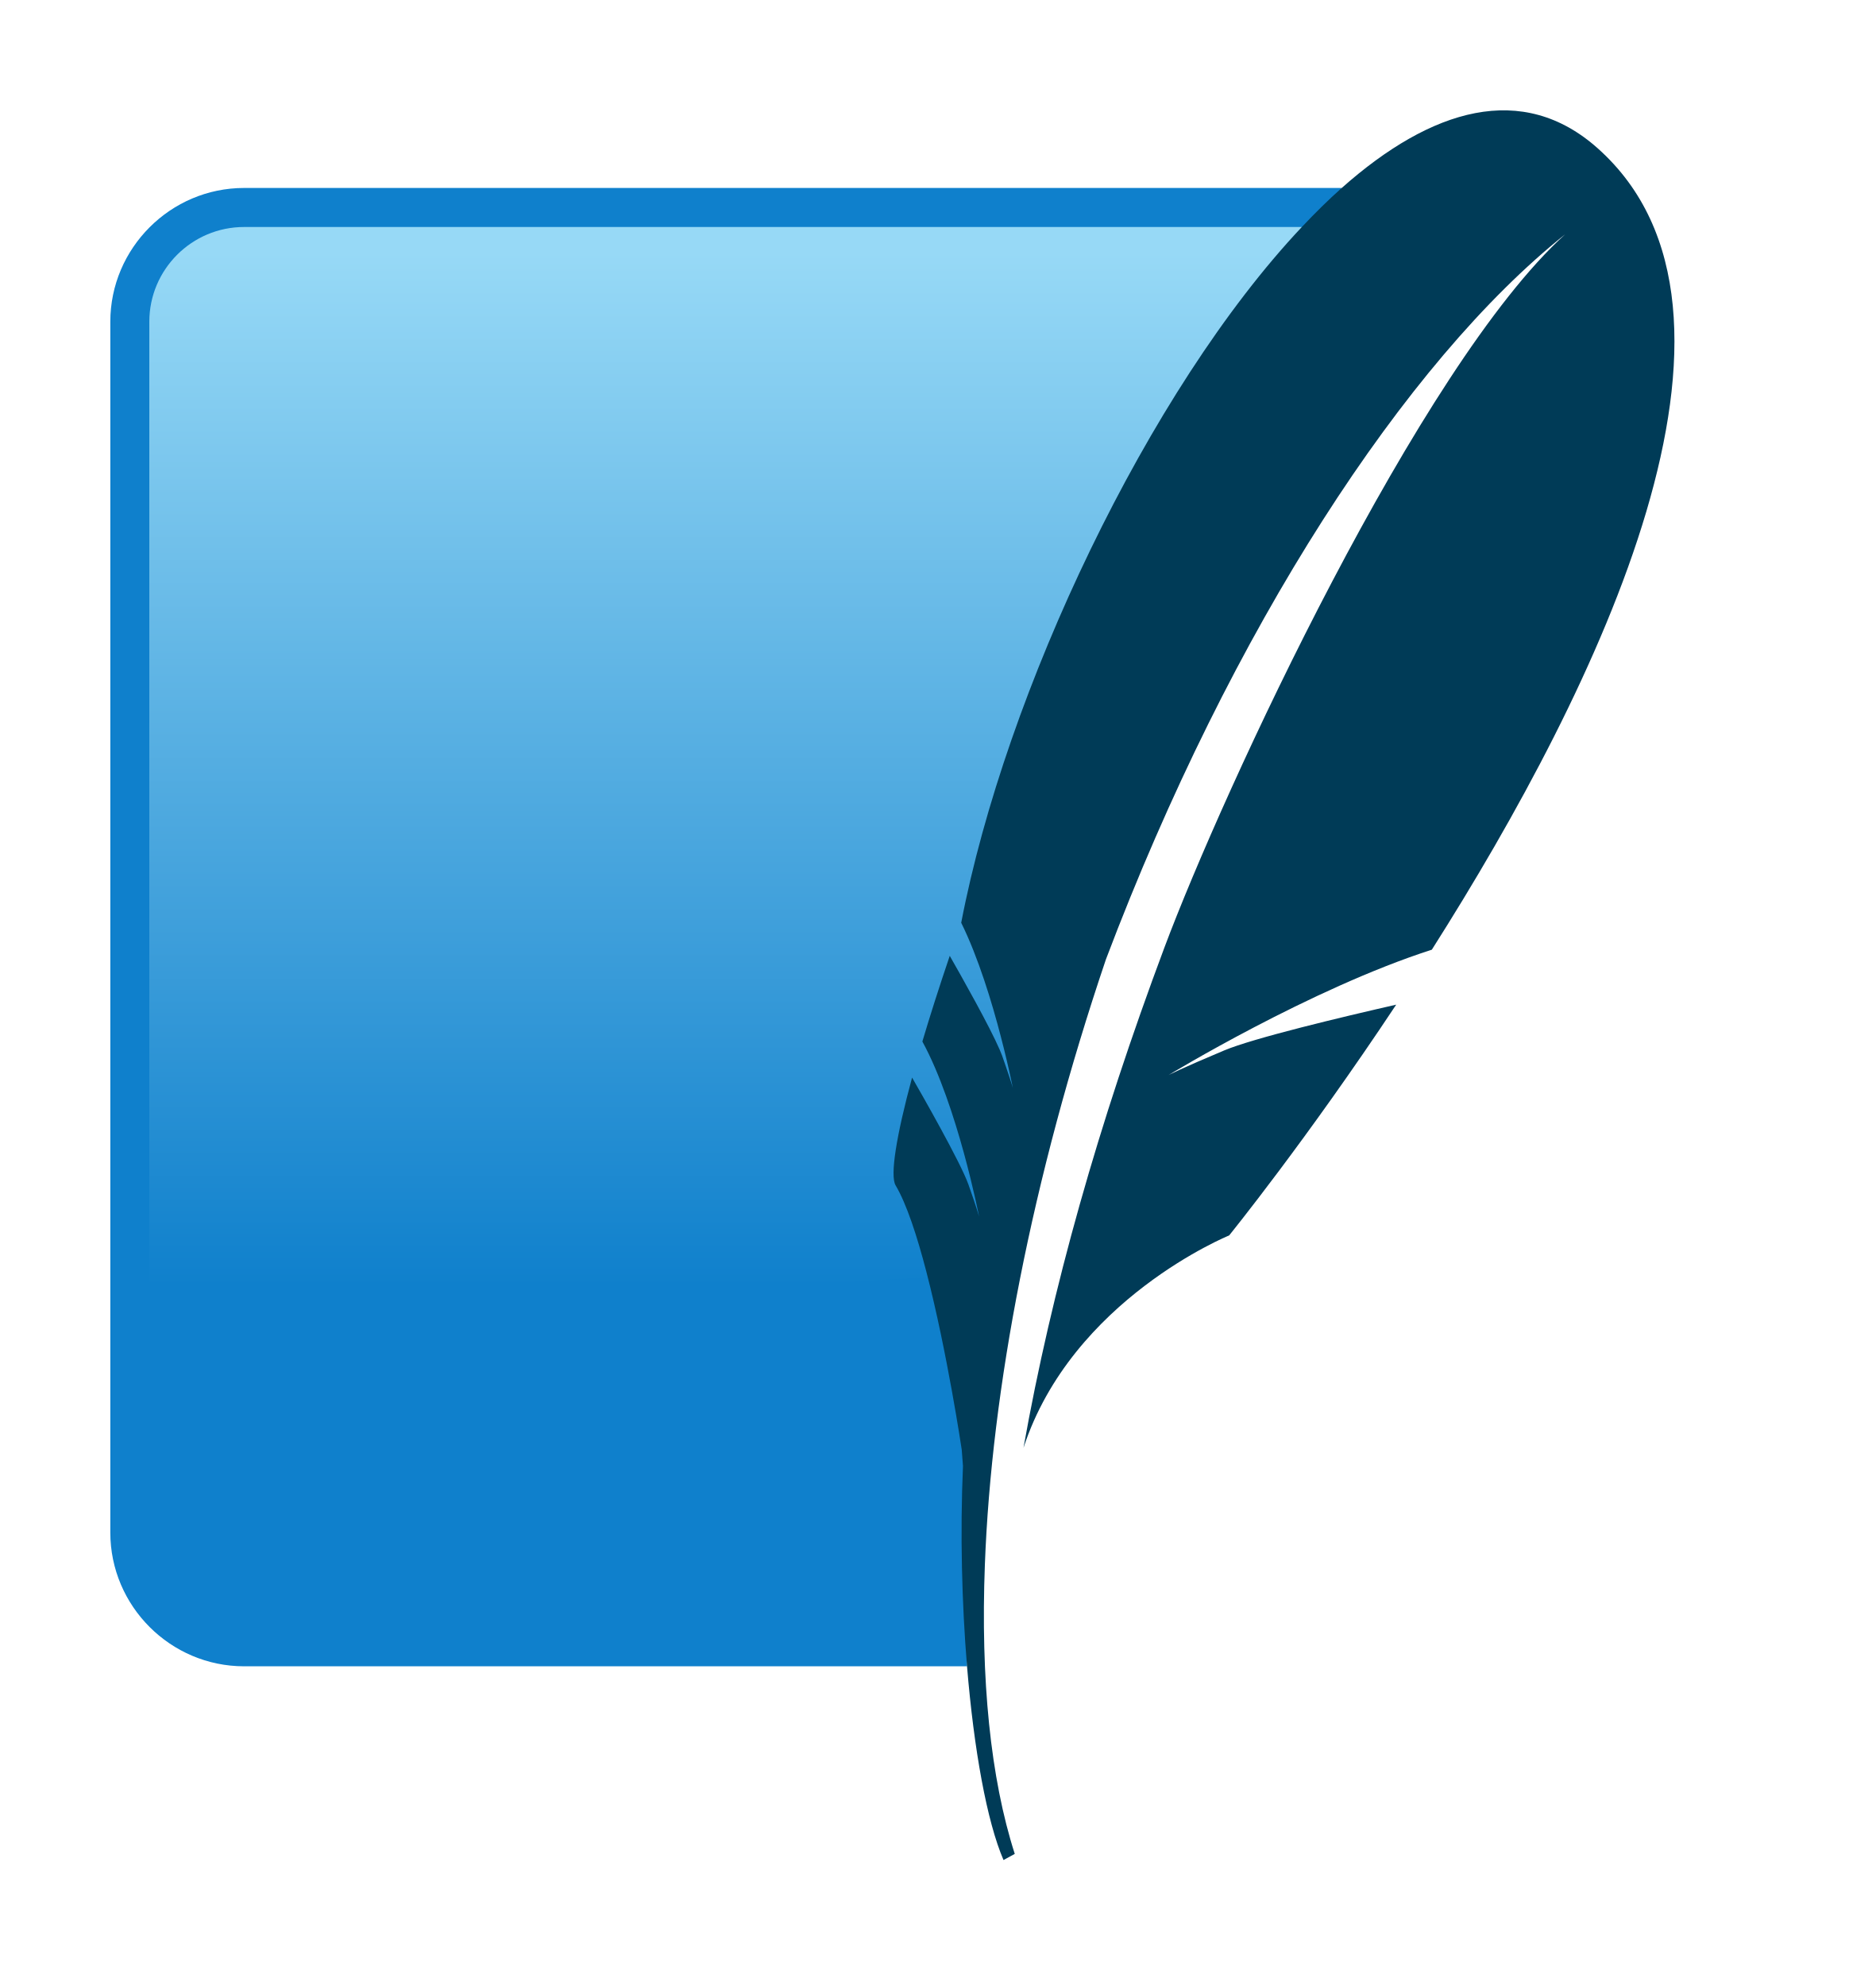
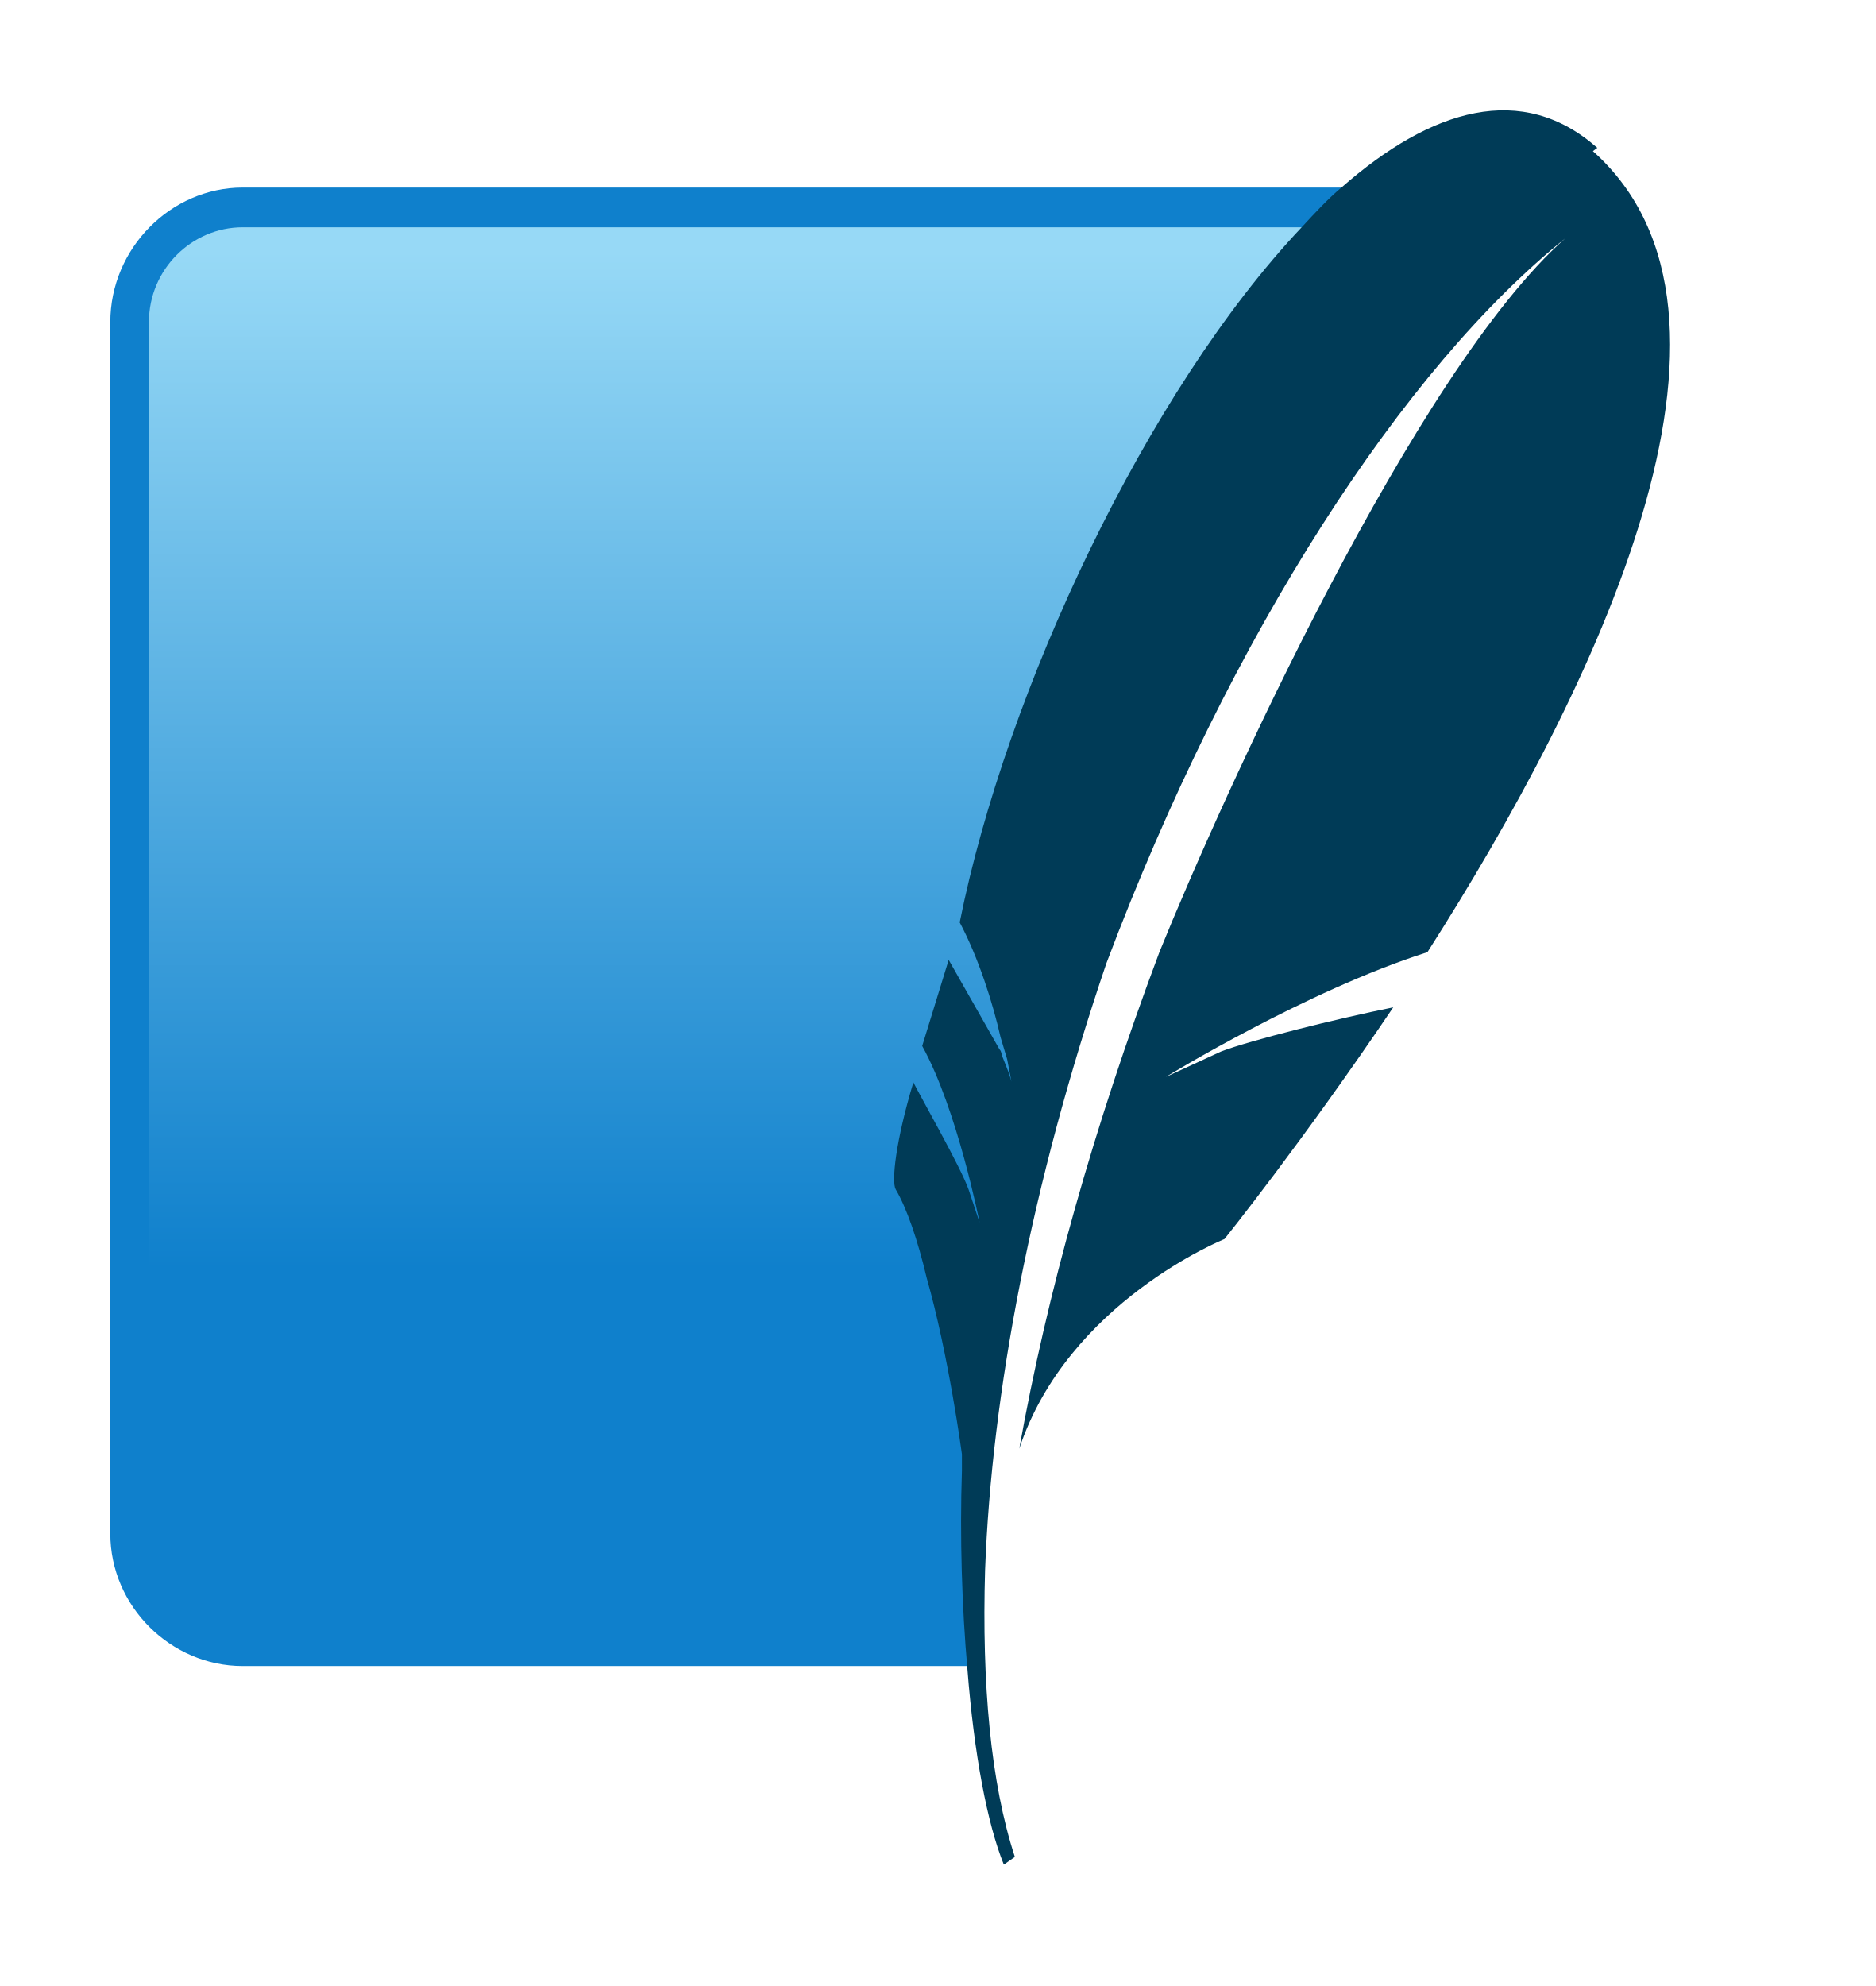
- <svg xmlns="http://www.w3.org/2000/svg" xmlns:xlink="http://www.w3.org/1999/xlink" version="1.1" width="170" height="180" id="svg2985" xml:space="preserve">
-   <defs id="defs2989">
-     <linearGradient x1="0" y1="0" x2="1" y2="0" id="linearGradient3027" gradientUnits="userSpaceOnUse" gradientTransform="matrix(-4.02e-6,-91.8907,-91.8907,4.02e-6,85.8809,161.434)" spreadMethod="pad">
-       <stop id="stop3029" style="stop-color:#97d9f6;stop-opacity:1" offset="0" />
-       <stop id="stop3031" style="stop-color:#0f80cc;stop-opacity:1" offset="0.92" />
-       <stop id="stop3033" style="stop-color:#0f80cc;stop-opacity:1" offset="1" />
+ <svg xmlns="http://www.w3.org/2000/svg" xmlns:xlink="http://www.w3.org/1999/xlink" width="170" height="180">
+   <defs>
+     <linearGradient id="a" x2="1" gradientUnits="userSpaceOnUse" gradientTransform="matrix(0 -91.9 -91.9 0 85.9 161.4)">
+       <stop offset="0" stop-color="#97d9f6" />
+       <stop offset=".9" stop-color="#0f80cc" />
+       <stop offset="1" stop-color="#0f80cc" />
    </linearGradient>
-     <linearGradient x1="-15.615" y1="-9.108" x2="-6.741" y2="-9.108" id="linearGradient5421" xlink:href="#linearGradient3027" gradientUnits="userSpaceOnUse" gradientTransform="matrix(-4.02e-7,-9.18907,-9.18907,4.02e-7,8.58809,16.1434)" spreadMethod="pad" />
-     <linearGradient x1="-15.615" y1="-9.108" x2="-6.741" y2="-9.108" id="linearGradient2995" xlink:href="#linearGradient3027" gradientUnits="userSpaceOnUse" gradientTransform="matrix(-5.025e-7,11.48634,-11.48634,-5.025e-7,-30.83964,202.187)" spreadMethod="pad" />
+     <linearGradient id="b" x1="-15.6" x2="-6.7" y1="-9.1" y2="-9.1" xlink:href="#a" gradientUnits="userSpaceOnUse" gradientTransform="rotate(90 -116.5 85.7) scale(11.5)" />
  </defs>
-   <path d="m 121.632,17.036 -99.506,0 C 15.457,17.036 10,22.494 10,29.162 l 0,109.737 c 0,6.668 5.457,12.125 12.126,12.125 l 65.537,0 C 86.919,118.415 98.054,55.13 121.632,17.036 z" id="solid-background" style="fill:#0f80cc;fill-opacity:1;fill-rule:nonzero;stroke:none" />
-   <path d="m 118.016,20.574 -95.891,0 c -4.735,0 -8.589,3.853 -8.589,8.589 l 0,101.73 c 21.717,-8.335 54.312,-15.527 76.85,-15.2 4.529,-23.681 17.839,-70.09 27.63,-95.119 z" id="gradient-background" style="fill:url(#linearGradient2995);fill-opacity:1;fill-rule:nonzero;stroke:none" />
-   <path d="m 144.841,13.445 c -6.815,-6.077 -15.066,-3.636 -23.21,3.591 -1.209,1.074 -2.415,2.265 -3.615,3.538 -13.931,14.779 -26.863,42.154 -30.88,63.06 1.565,3.174 2.788,7.224 3.592,10.318 0.206,0.794 0.393,1.539 0.541,2.172 0.354,1.5 0.544,2.473 0.544,2.473 0,0 -0.125,-0.473 -0.637,-1.959 -0.098,-0.285 -0.206,-0.596 -0.335,-0.963 -0.055,-0.151 -0.131,-0.335 -0.215,-0.531 -0.909,-2.112 -3.422,-6.571 -4.529,-8.512 -0.946,2.791 -1.782,5.402 -2.482,7.765 3.194,5.843 5.14,15.858 5.14,15.858 0,0 -0.169,-0.649 -0.971,-2.914 -0.713,-2.003 -4.261,-8.221 -5.102,-9.675 -1.438,5.309 -2.009,8.893 -1.494,9.765 1,1.691 1.953,4.608 2.79,7.835 1.89,7.269 3.204,16.117 3.204,16.117 0,0 0.043,0.586 0.114,1.489 -0.263,6.104 -0.105,12.433 0.367,18.153 0.626,7.572 1.805,14.077 3.308,17.558 l 1.02,-0.556 c -2.206,-6.859 -3.103,-15.848 -2.71,-26.214 0.594,-15.845 4.24,-34.954 10.977,-54.87 11.383,-30.065 27.175,-54.188 41.629,-65.707 -13.174,11.898 -31.004,50.409 -36.341,64.67 -5.976,15.97 -10.211,30.956 -12.764,45.315 4.404,-13.461 18.642,-19.247 18.642,-19.247 0,0 6.984,-8.613 15.145,-20.918 -4.889,1.115 -12.916,3.024 -15.605,4.154 -3.966,1.664 -5.035,2.231 -5.035,2.231 0,0 12.848,-7.824 23.87,-11.366 15.159,-23.875 31.674,-57.792 15.043,-72.629" id="feather" style="fill:#003b57;fill-opacity:1;fill-rule:nonzero;stroke:none" />
+   <path fill="#0f80cc" d="M121.6 17H22c-6.5 0-12 5.5-12 12.2V139c0 6.6 5.5 12 12 12h65.7c-.8-32.6 10.4-96 34-134z" />
+   <path fill="url(#b)" d="M118 20.6H22c-4.6 0-8.5 3.8-8.5 8.6V131c21.8-8.4 54.3-15.6 77-15.3 4.4-23.7 17.7-70 27.5-95z" />
+   <path fill="#003b57" d="M144.8 13.4c-6.8-6-15-3.6-23.2 3.6-1.2 1-2.4 2.3-3.6 3.6-14 14.8-26.8 42-31 63 1.7 3.2 3 7.3 3.7 10.4l.6 2 .5 2.6s0-.5-.6-2l-.4-1s0-.3-.2-.5L86 87l-2.4 7.8c3.2 5.8 5.2 16 5.2 16l-1-3c-.7-2-4.3-8.3-5-9.7-1.6 5.3-2 9-1.6 9.7 1 1.7 2 4.6 2.8 8 2 7 3.2 16 3.2 16v1.5c-.2 6 0 12.4.5 18 .6 7.7 1.8 14 3.3 17.7l1-.7c-2.2-6.7-3-15.7-2.7-26 .6-16 4.2-35 11-55 11.3-30 27-54 41.6-65.7-13.6 12-31 50.4-36.8 64.7-6 16-10.2 31-12.7 45 4.4-13.3 18.6-19 18.6-19s7-8.7 15.3-21c-5 1-13 3-15.6 4l-5 2.3s12.7-7.8 23.7-11.3c15.2-23.8 31.7-57.7 15-72.6" />
</svg>
